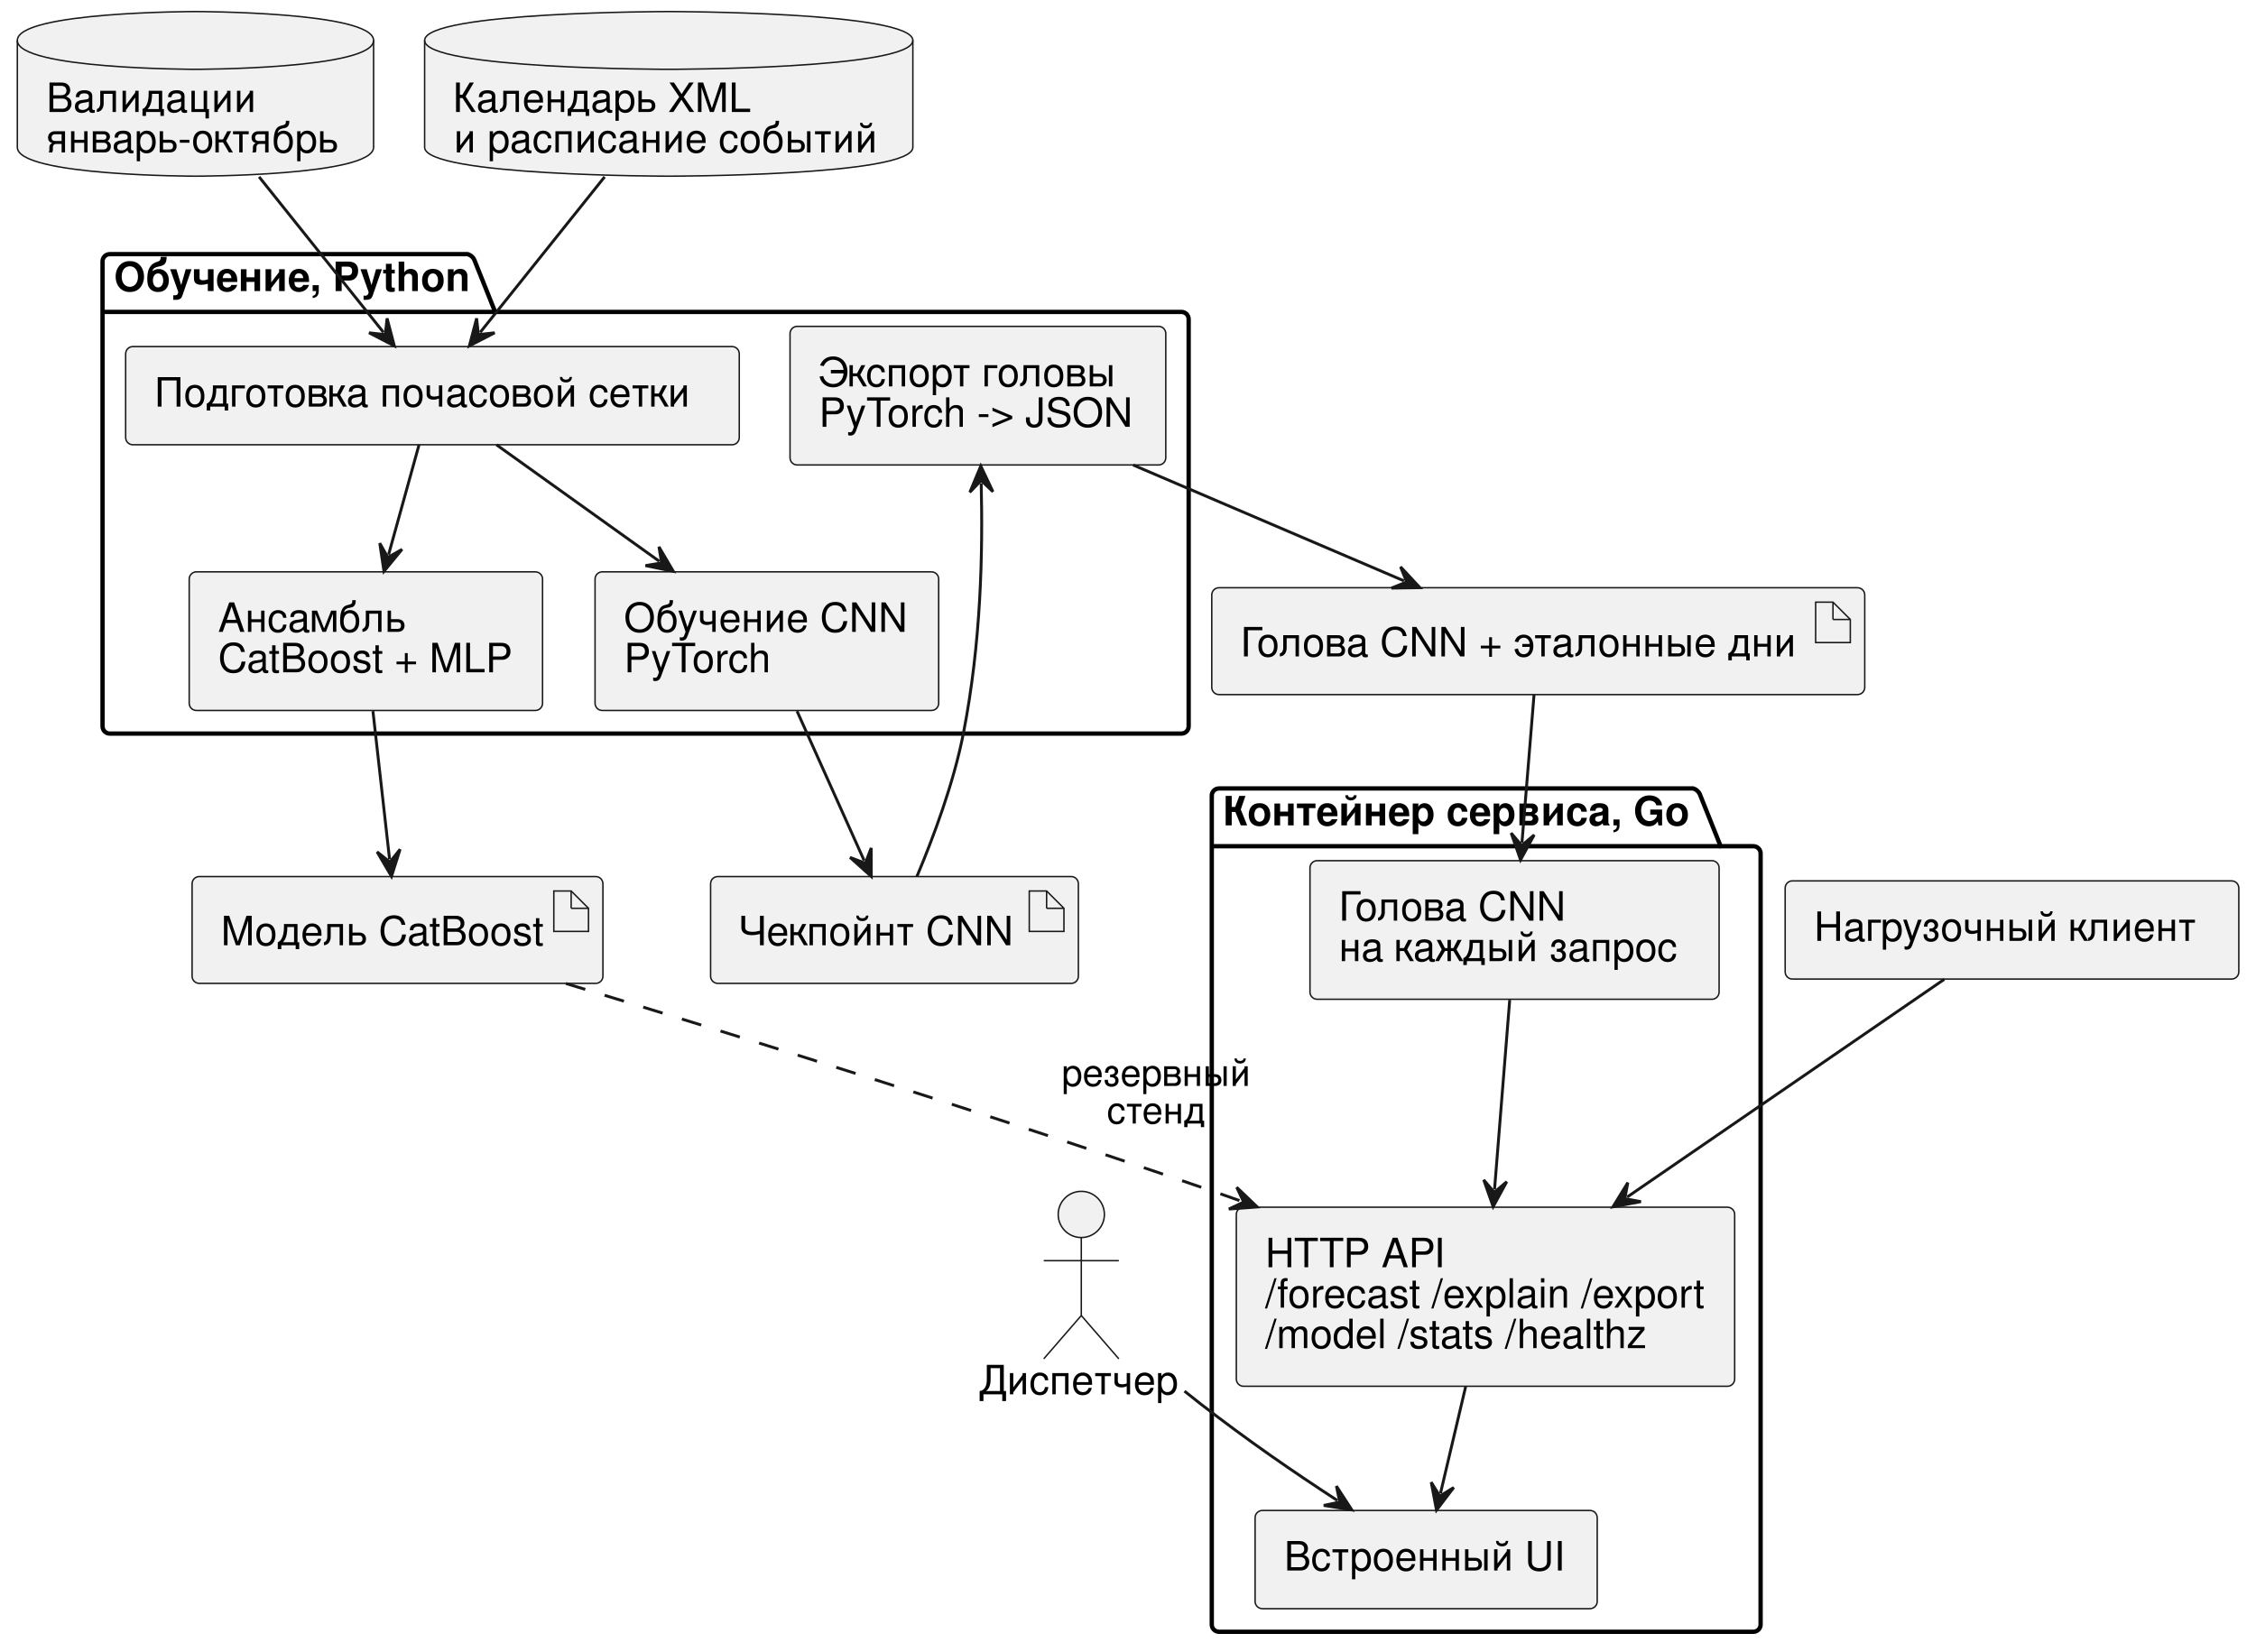
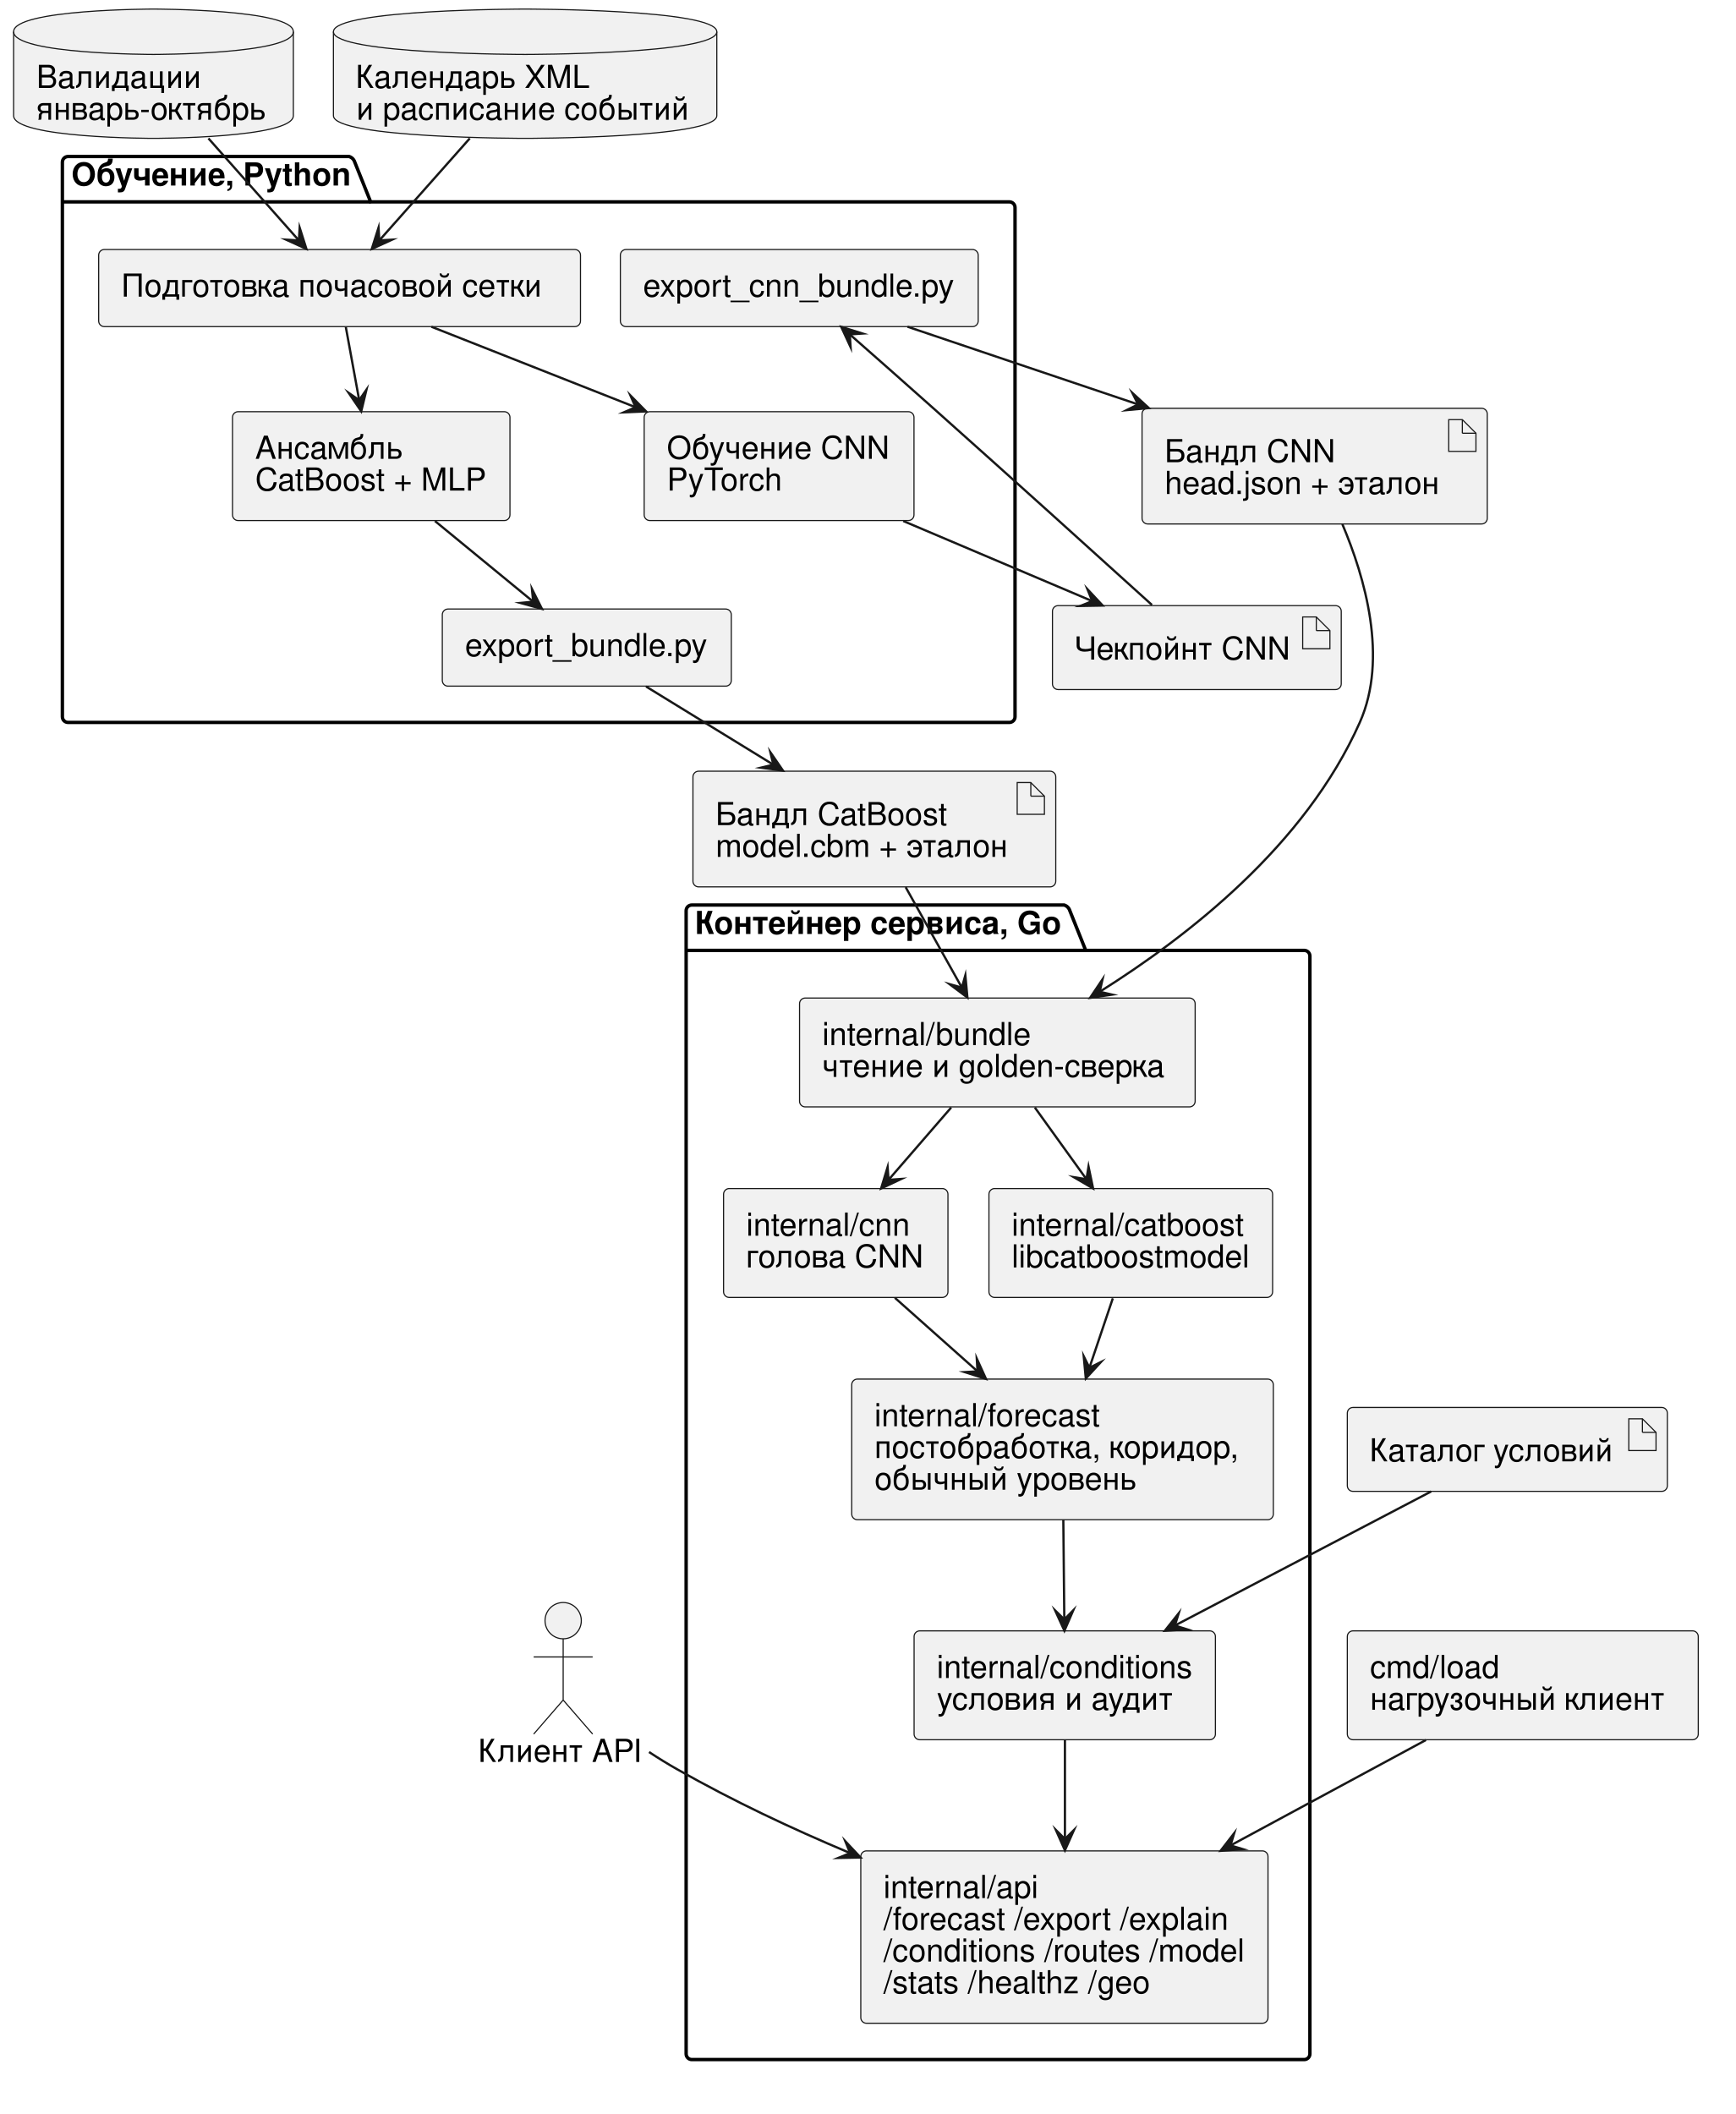
- <svg xmlns="http://www.w3.org/2000/svg" contentStyleType="text/css" height="572px" preserveAspectRatio="none" style="width:781px;height:572px;background:#FFFFFF;" version="1.1" viewBox="0 0 781 572" width="781px" zoomAndPan="magnify">
+ <svg xmlns="http://www.w3.org/2000/svg" version="1.1" data-diagram-type="DESCRIPTION" style="width:765px;height:932px;background:#FFFFFF;" width="765px" height="932px" viewBox="0 0 765 932" zoomAndPan="magnify" preserveAspectRatio="none" contentStyleType="text/css">
  <defs />
-   <g>
-     <g id="cluster_Обучение, Python">
-       <path d="M38,88 L161.91,88 A3.75,3.75 0 0 1 164.41,90.5 L171.41,108 L409,108 A2.5,2.5 0 0 1 411.5,110.5 L411.5,251.5 A2.5,2.5 0 0 1 409,254 L38,254 A2.5,2.5 0 0 1 35.5,251.5 L35.5,90.5 A2.5,2.5 0 0 1 38,88 " fill="none" style="stroke:#000000;stroke-width:1.5;" />
-       <line style="stroke:#000000;stroke-width:1.5;" x1="35.5" x2="171.41" y1="108" y2="108" />
-       <text fill="#000000" font-family="Helvetica" font-size="14" font-weight="bold" lengthAdjust="spacing" textLength="122.91" x="39.5" y="100.78">Обучение, Python</text>
-     </g>
-     <g id="cluster_Контейнер сервиса, Go">
-       <path d="M422,273 L586.16,273 A3.75,3.75 0 0 1 588.66,275.5 L595.66,293 L607,293 A2.5,2.5 0 0 1 609.5,295.5 L609.5,562.5 A2.5,2.5 0 0 1 607,565 L422,565 A2.5,2.5 0 0 1 419.5,562.5 L419.5,275.5 A2.5,2.5 0 0 1 422,273 " fill="none" style="stroke:#000000;stroke-width:1.5;" />
-       <line style="stroke:#000000;stroke-width:1.5;" x1="419.5" x2="595.66" y1="293" y2="293" />
-       <text fill="#000000" font-family="Helvetica" font-size="14" font-weight="bold" lengthAdjust="spacing" textLength="163.16" x="423.5" y="285.78">Контейнер сервиса, Go</text>
-     </g>
-     <g id="elem_user">
-       <ellipse cx="374.332" cy="420.5" fill="#F1F1F1" rx="8" ry="8" style="stroke:#181818;stroke-width:0.5;" />
-       <path d="M374.332,428.5 L374.332,455.5 M361.332,436.5 L387.332,436.5 M374.332,455.5 L361.332,470.5 M374.332,455.5 L387.332,470.5 " fill="none" style="stroke:#181818;stroke-width:0.5;" />
-       <text fill="#000000" font-family="Helvetica" font-size="14" lengthAdjust="spacing" textLength="70.663" x="339" y="482.78">Диспетчер</text>
-     </g>
-     <g id="elem_data">
-       <path d="M6,14 C6,4 67.666,4 67.666,4 C67.666,4 129.332,4 129.332,14 L129.332,51 C129.332,61 67.666,61 67.666,61 C67.666,61 6,61 6,51 L6,14 " fill="#F1F1F1" style="stroke:#181818;stroke-width:0.5;" />
-       <path d="M6,14 C6,24 67.666,24 67.666,24 C67.666,24 129.332,24 129.332,14 " fill="none" style="stroke:#181818;stroke-width:0.5;" />
-       <text fill="#000000" font-family="Helvetica" font-size="14" lengthAdjust="spacing" textLength="73.931" x="16" y="38.78">Валидации</text>
-       <text fill="#000000" font-family="Helvetica" font-size="14" lengthAdjust="spacing" textLength="103.332" x="16" y="52.78">январь-октябрь</text>
-     </g>
-     <g id="elem_cal">
-       <path d="M147,14 C147,4 231.512,4 231.512,4 C231.512,4 316.023,4 316.023,14 L316.023,51 C316.023,61 231.512,61 231.512,61 C231.512,61 147,61 147,51 L147,14 " fill="#F1F1F1" style="stroke:#181818;stroke-width:0.5;" />
-       <path d="M147,14 C147,24 231.512,24 231.512,24 C231.512,24 316.023,24 316.023,14 " fill="none" style="stroke:#181818;stroke-width:0.5;" />
-       <text fill="#000000" font-family="Helvetica" font-size="14" lengthAdjust="spacing" textLength="104.46" x="157" y="38.78">Календарь XML</text>
-       <text fill="#000000" font-family="Helvetica" font-size="14" lengthAdjust="spacing" textLength="149.023" x="157" y="52.78">и расписание событий</text>
-     </g>
-     <g id="elem_ckpt">
-       <rect fill="#F1F1F1" height="37" rx="2.5" ry="2.5" style="stroke:#181818;stroke-width:0.5;" width="127.323" x="246" y="303.5" />
-       <polygon fill="#F1F1F1" points="356.323,308.5,356.323,322.5,368.323,322.5,368.323,314.5,362.323,308.5,356.323,308.5" style="stroke:#181818;stroke-width:0.5;" />
-       <line style="stroke:#181818;stroke-width:0.5;" x1="362.323" x2="362.323" y1="308.5" y2="314.5" />
-       <line style="stroke:#181818;stroke-width:0.5;" x1="368.323" x2="362.323" y1="314.5" y2="314.5" />
-       <text fill="#000000" font-family="Helvetica" font-size="14" lengthAdjust="spacing" textLength="97.323" x="256" y="327.28">Чекпойнт CNN</text>
-     </g>
-     <g id="elem_head">
-       <rect fill="#F1F1F1" height="37" rx="2.5" ry="2.5" style="stroke:#181818;stroke-width:0.5;" width="226.055" x="419.5" y="203.5" />
-       <polygon fill="#F1F1F1" points="628.555,208.5,628.555,222.5,640.555,222.5,640.555,214.5,634.555,208.5,628.555,208.5" style="stroke:#181818;stroke-width:0.5;" />
-       <line style="stroke:#181818;stroke-width:0.5;" x1="634.555" x2="634.555" y1="208.5" y2="214.5" />
-       <line style="stroke:#181818;stroke-width:0.5;" x1="640.555" x2="634.555" y1="214.5" y2="214.5" />
-       <text fill="#000000" font-family="Helvetica" font-size="14" lengthAdjust="spacing" textLength="196.055" x="429.5" y="227.28">Голова CNN + эталонные дни</text>
-     </g>
-     <g id="elem_cbm">
-       <rect fill="#F1F1F1" height="37" rx="2.5" ry="2.5" style="stroke:#181818;stroke-width:0.5;" width="142.226" x="66.5" y="303.5" />
-       <polygon fill="#F1F1F1" points="191.726,308.5,191.726,322.5,203.726,322.5,203.726,314.5,197.726,308.5,191.726,308.5" style="stroke:#181818;stroke-width:0.5;" />
-       <line style="stroke:#181818;stroke-width:0.5;" x1="197.726" x2="197.726" y1="308.5" y2="314.5" />
-       <line style="stroke:#181818;stroke-width:0.5;" x1="203.726" x2="197.726" y1="314.5" y2="314.5" />
-       <text fill="#000000" font-family="Helvetica" font-size="14" lengthAdjust="spacing" textLength="112.226" x="76.5" y="327.28">Модель CatBoost</text>
-     </g>
-     <g id="elem_load">
-       <rect fill="#F1F1F1" height="34" rx="2.5" ry="2.5" style="stroke:#181818;stroke-width:0.5;" width="157.047" x="618" y="305" />
-       <text fill="#000000" font-family="Helvetica" font-size="14" lengthAdjust="spacing" textLength="137.047" x="628" y="325.78">Нагрузочный клиент</text>
-     </g>
-     <g id="elem_prep">
-       <rect fill="#F1F1F1" height="34" rx="2.5" ry="2.5" style="stroke:#181818;stroke-width:0.5;" width="212.425" x="43.5" y="120" />
-       <text fill="#000000" font-family="Helvetica" font-size="14" lengthAdjust="spacing" textLength="192.425" x="53.5" y="140.78">Подготовка почасовой сетки</text>
-     </g>
-     <g id="elem_train">
-       <rect fill="#F1F1F1" height="48" rx="2.5" ry="2.5" style="stroke:#181818;stroke-width:0.5;" width="118.957" x="206" y="198" />
-       <text fill="#000000" font-family="Helvetica" font-size="14" lengthAdjust="spacing" textLength="98.957" x="216" y="218.78">Обучение CNN</text>
-       <text fill="#000000" font-family="Helvetica" font-size="14" lengthAdjust="spacing" textLength="52.124" x="216" y="232.78">PyTorch</text>
-     </g>
-     <g id="elem_export">
-       <rect fill="#F1F1F1" height="48" rx="2.5" ry="2.5" style="stroke:#181818;stroke-width:0.5;" width="130.079" x="273.5" y="113" />
-       <text fill="#000000" font-family="Helvetica" font-size="14" lengthAdjust="spacing" textLength="106.06" x="283.5" y="133.78">Экспорт головы</text>
-       <text fill="#000000" font-family="Helvetica" font-size="14" lengthAdjust="spacing" textLength="110.079" x="283.5" y="147.78">PyTorch -&gt; JSON</text>
-     </g>
-     <g id="elem_ens">
-       <rect fill="#F1F1F1" height="48" rx="2.5" ry="2.5" style="stroke:#181818;stroke-width:0.5;" width="122.327" x="65.5" y="198" />
-       <text fill="#000000" font-family="Helvetica" font-size="14" lengthAdjust="spacing" textLength="64.21" x="75.5" y="218.78">Ансамбль</text>
-       <text fill="#000000" font-family="Helvetica" font-size="14" lengthAdjust="spacing" textLength="102.327" x="75.5" y="232.78">CatBoost + MLP</text>
-     </g>
-     <g id="elem_api">
-       <rect fill="#F1F1F1" height="62" rx="2.5" ry="2.5" style="stroke:#181818;stroke-width:0.5;" width="172.523" x="428" y="418" />
-       <text fill="#000000" font-family="Helvetica" font-size="14" lengthAdjust="spacing" textLength="63.007" x="438" y="438.78">HTTP API</text>
-       <text fill="#000000" font-family="Helvetica" font-size="14" lengthAdjust="spacing" textLength="152.523" x="438" y="452.78">/forecast /explain /export</text>
-       <text fill="#000000" font-family="Helvetica" font-size="14" lengthAdjust="spacing" textLength="132.289" x="438" y="466.78">/model /stats /healthz</text>
-     </g>
-     <g id="elem_cnnhead">
-       <rect fill="#F1F1F1" height="48" rx="2.5" ry="2.5" style="stroke:#181818;stroke-width:0.5;" width="141.632" x="453.5" y="298" />
-       <text fill="#000000" font-family="Helvetica" font-size="14" lengthAdjust="spacing" textLength="80.555" x="463.5" y="318.78">Голова CNN</text>
-       <text fill="#000000" font-family="Helvetica" font-size="14" lengthAdjust="spacing" textLength="121.632" x="463.5" y="332.78">на каждый запрос</text>
-     </g>
-     <g id="elem_ui">
-       <rect fill="#F1F1F1" height="34" rx="2.5" ry="2.5" style="stroke:#181818;stroke-width:0.5;" width="118.438" x="434.5" y="523" />
-       <text fill="#000000" font-family="Helvetica" font-size="14" lengthAdjust="spacing" textLength="98.438" x="444.5" y="543.78">Встроенный UI</text>
-     </g>
-     <polygon fill="#181818" points="136.505,119.757,134.007,110.23,133.382,115.853,127.76,115.228,136.505,119.757" style="stroke:#181818;stroke-width:1;" />
-     <path d="M89.69,61.238 C104.679,79.973 120.2,99.375 132.757,115.072 " fill="none" style="stroke:#181818;stroke-width:1;" />
-     <polygon fill="#181818" points="162.495,119.757,171.24,115.228,165.618,115.853,164.993,110.23,162.495,119.757" style="stroke:#181818;stroke-width:1;" />
-     <path d="M209.31,61.238 C194.321,79.973 178.8,99.375 166.243,115.072 " fill="none" style="stroke:#181818;stroke-width:1;" />
-     <polygon fill="#181818" points="233.11,197.825,228.119,189.335,229.044,194.915,223.464,195.841,233.11,197.825" style="stroke:#181818;stroke-width:1;" />
-     <path d="M171.866,154.003 C189.247,166.44 208.719,180.372 228.231,194.333 " fill="none" style="stroke:#181818;stroke-width:1;" />
-     <polygon fill="#181818" points="132.922,197.825,139.18,190.22,134.257,193.006,131.471,188.083,132.922,197.825" style="stroke:#181818;stroke-width:1;" />
-     <path d="M145.065,154.003 C141.619,166.44 138.393,178.081 134.524,192.043 " fill="none" style="stroke:#181818;stroke-width:1;" />
-     <polygon fill="#181818" points="301.625,303.46,301.588,293.611,299.577,298.899,294.29,296.888,301.625,303.46" style="stroke:#181818;stroke-width:1;" />
-     <path d="M275.927,246.225 C283.805,263.771 291.993,282.008 299.167,297.986 " fill="none" style="stroke:#181818;stroke-width:1;" />
-     <polygon fill="#181818" points="339.535,161.351,335.753,170.445,339.656,166.349,343.751,170.251,339.535,161.351" style="stroke:#181818;stroke-width:1;" />
-     <path d="M317.414,303.497 C323.012,290.213 330.102,271.339 333.5,254 C339.703,222.35 340.25,190.948 339.68,167.349 " fill="none" style="stroke:#181818;stroke-width:1;" />
-     <polygon fill="#181818" points="491.561,203.485,484.86,196.267,486.964,201.518,481.713,203.622,491.561,203.485" style="stroke:#181818;stroke-width:1;" />
-     <path d="M392.282,161.01 C423.68,174.443 457.155,188.765 486.045,201.125 " fill="none" style="stroke:#181818;stroke-width:1;" />
-     <polygon fill="#181818" points="526.399,297.735,531.118,289.09,526.806,292.751,523.145,288.439,526.399,297.735" style="stroke:#181818;stroke-width:1;" />
-     <path d="M531.07,240.52 C529.766,256.486 528.32,274.205 526.887,291.755 " fill="none" style="stroke:#181818;stroke-width:1;" />
-     <polygon fill="#181818" points="135.531,303.46,138.502,294.07,134.974,298.491,130.552,294.962,135.531,303.46" style="stroke:#181818;stroke-width:1;" />
-     <path d="M129.107,246.225 C131.076,263.771 133.069,281.519 134.862,297.498 " fill="none" style="stroke:#181818;stroke-width:1;" />
-     <polygon fill="#181818" points="435.251,417.914,428.136,411.104,430.546,416.222,425.429,418.632,435.251,417.914" style="stroke:#181818;stroke-width:1;" />
-     <path d="M195.913,340.531 C252.953,357.878 342.081,385.59 418.5,412 C423.968,413.89 423.948,413.849 429.606,415.884 " fill="none" style="stroke:#181818;stroke-width:1;stroke-dasharray:7.0,7.0;" />
-     <text fill="#000000" font-family="Helvetica" font-size="13" lengthAdjust="spacing" textLength="66.746" x="367.5" y="376.01">резервный</text>
-     <text fill="#000000" font-family="Helvetica" font-size="13" lengthAdjust="spacing" textLength="35.337" x="383.204" y="389.01">стенд</text>
-     <polygon fill="#181818" points="516.915,417.817,521.62,409.165,517.313,412.833,513.645,408.527,516.915,417.817" style="stroke:#181818;stroke-width:1;" />
-     <path d="M522.643,346.219 C521.027,366.411 519.154,389.823 517.393,411.836 " fill="none" style="stroke:#181818;stroke-width:1;" />
-     <polygon fill="#181818" points="497.3,522.896,503.26,515.055,498.448,518.029,495.474,513.218,497.3,522.896" style="stroke:#181818;stroke-width:1;" />
-     <path d="M507.39,480.131 C504.011,494.453 501.485,505.16 498.678,517.056 " fill="none" style="stroke:#181818;stroke-width:1;" />
-     <polygon fill="#181818" points="468.002,522.821,462.65,514.553,463.814,520.089,458.279,521.253,468.002,522.821" style="stroke:#181818;stroke-width:1;" />
-     <path d="M410.057,481.682 C411.881,483.161 413.702,484.608 415.5,486 C432.46,499.127 447.463,509.42 462.977,519.542 " fill="none" style="stroke:#181818;stroke-width:1;" />
-     <polygon fill="#181818" points="558.375,417.866,568.058,416.068,562.496,415.035,563.529,409.474,558.375,417.866" style="stroke:#181818;stroke-width:1;" />
-     <path d="M673.079,339.086 C644.181,358.933 599.399,389.69 563.321,414.469 " fill="none" style="stroke:#181818;stroke-width:1;" />
+   <g font-family="sans-serif" lengthAdjust="spacing">
+     <g class="cluster" data-qualified-name="......... Python" id="ent0002" data-source-line="6">
+       <path d="M30,69 L153.91,69 A3.75,3.75 0 0 1 156.41,71.5 L163.41,89 L445,89 A2.5,2.5 0 0 1 447.5,91.5 L447.5,316 A2.5,2.5 0 0 1 445,318.5 L30,318.5 A2.5,2.5 0 0 1 27.5,316 L27.5,71.5 A2.5,2.5 0 0 1 30,69" style="stroke:#000;stroke-width:1.5;" fill="none" />
+       <line x1="27.5" y1="89" x2="163.41" y2="89" style="stroke:#000;stroke-width:1.5;" />
+       <text x="31.5" y="81.78" fill="#000" font-size="14" textLength="122.91" font-weight="700" font-family="Helvetica">Обучение, Python</text>
+     </g>
+     <g class="cluster" data-qualified-name="......... ........ Go" id="ent0014" data-source-line="19">
+       <path d="M305,399 L469.16,399 A3.75,3.75 0 0 1 471.66,401.5 L478.66,419 L575,419 A2.5,2.5 0 0 1 577.5,421.5 L577.5,905.5 A2.5,2.5 0 0 1 575,908 L305,908 A2.5,2.5 0 0 1 302.5,905.5 L302.5,401.5 A2.5,2.5 0 0 1 305,399" style="stroke:#000;stroke-width:1.5;" fill="none" />
+       <line x1="302.5" y1="419" x2="478.66" y2="419" style="stroke:#000;stroke-width:1.5;" />
+       <text x="306.5" y="411.78" fill="#000" font-size="14" textLength="163.16" font-weight="700" font-family="Helvetica">Контейнер сервиса, Go</text>
+     </g>
+     <g class="entity" data-qualified-name="user" id="ent0001" data-source-line="5">
+       <ellipse cx="248.287" cy="714.5" rx="8" ry="8" fill="#F1F1F1" style="stroke:#181818;stroke-width:0.5;" />
+       <path d="M248.287,722.5 L248.287,749.5 M235.287,730.5 L261.287,730.5 M248.287,749.5 L235.287,764.5 M248.287,749.5 L261.287,764.5" style="stroke:#181818;stroke-width:0.5;" fill="none" />
+       <text x="211" y="776.78" fill="#000" font-size="14" textLength="74.573" font-family="Helvetica">Клиент API</text>
+     </g>
+     <g class="entity" data-qualified-name="data" id="ent0008" data-source-line="13">
+       <path d="M6,14 C6,4 67.666,4 67.666,4 C67.666,4 129.332,4 129.332,14 L129.332,51 C129.332,61 67.666,61 67.666,61 C67.666,61 6,61 6,51 L6,14" style="stroke:#181818;stroke-width:0.5;" fill="#F1F1F1" />
+       <path d="M6,14 C6,24 67.666,24 67.666,24 C67.666,24 129.332,24 129.332,14" style="stroke:#181818;stroke-width:0.5;" fill="none" />
+       <text x="16" y="38.78" fill="#000" font-size="14" textLength="73.931" font-family="Helvetica">Валидации</text>
+       <text x="16" y="52.78" fill="#000" font-size="14" textLength="103.332" font-family="Helvetica">январь-октябрь</text>
+     </g>
+     <g class="entity" data-qualified-name="cal" id="ent0009" data-source-line="14">
+       <path d="M147,14 C147,4 231.512,4 231.512,4 C231.512,4 316.023,4 316.023,14 L316.023,51 C316.023,61 231.512,61 231.512,61 C231.512,61 147,61 147,51 L147,14" style="stroke:#181818;stroke-width:0.5;" fill="#F1F1F1" />
+       <path d="M147,14 C147,24 231.512,24 231.512,24 C231.512,24 316.023,24 316.023,14" style="stroke:#181818;stroke-width:0.5;" fill="none" />
+       <text x="157" y="38.78" fill="#000" font-size="14" textLength="104.46" font-family="Helvetica">Календарь XML</text>
+       <text x="157" y="52.78" fill="#000" font-size="14" textLength="149.023" font-family="Helvetica">и расписание событий</text>
+     </g>
+     <g class="entity" data-qualified-name="ckpt" id="ent0010" data-source-line="15">
+       <rect x="464" y="267" width="127.323" height="37" fill="#F1F1F1" style="stroke:#181818;stroke-width:0.5;" rx="2.5" ry="2.5" />
+       <polygon points="574.323,272,574.323,286,586.323,286,586.323,278,580.323,272,574.323,272" fill="#F1F1F1" style="stroke:#181818;stroke-width:0.5;stroke-linejoin:miter;stroke-miterlimit:10;" />
+       <line x1="580.323" y1="272" x2="580.323" y2="278" style="stroke:#181818;stroke-width:0.5;" />
+       <line x1="586.323" y1="278" x2="580.323" y2="278" style="stroke:#181818;stroke-width:0.5;" />
+       <text x="474" y="290.78" fill="#000" font-size="14" textLength="97.323" font-family="Helvetica">Чекпойнт CNN</text>
+     </g>
+     <g class="entity" data-qualified-name="bcnn" id="ent0011" data-source-line="16">
+       <rect x="503.5" y="180" width="152.206" height="51" fill="#F1F1F1" style="stroke:#181818;stroke-width:0.5;" rx="2.5" ry="2.5" />
+       <polygon points="638.706,185,638.706,199,650.706,199,650.706,191,644.706,185,638.706,185" fill="#F1F1F1" style="stroke:#181818;stroke-width:0.5;stroke-linejoin:miter;stroke-miterlimit:10;" />
+       <line x1="644.706" y1="185" x2="644.706" y2="191" style="stroke:#181818;stroke-width:0.5;" />
+       <line x1="650.706" y1="191" x2="644.706" y2="191" style="stroke:#181818;stroke-width:0.5;" />
+       <text x="513.5" y="203.78" fill="#000" font-size="14" textLength="75.585" font-family="Helvetica">Бандл CNN</text>
+       <text x="513.5" y="217.78" fill="#000" font-size="14" textLength="122.206" font-family="Helvetica">head.json + эталон</text>
+     </g>
+     <g class="entity" data-qualified-name="bcb" id="ent0012" data-source-line="17">
+       <rect x="305.5" y="340" width="159.958" height="51" fill="#F1F1F1" style="stroke:#181818;stroke-width:0.5;" rx="2.5" ry="2.5" />
+       <polygon points="448.458,345,448.458,359,460.458,359,460.458,351,454.458,345,448.458,345" fill="#F1F1F1" style="stroke:#181818;stroke-width:0.5;stroke-linejoin:miter;stroke-miterlimit:10;" />
+       <line x1="454.458" y1="345" x2="454.458" y2="351" style="stroke:#181818;stroke-width:0.5;" />
+       <line x1="460.458" y1="351" x2="454.458" y2="351" style="stroke:#181818;stroke-width:0.5;" />
+       <text x="315.5" y="363.78" fill="#000" font-size="14" textLength="102.84" font-family="Helvetica">Бандл CatBoost</text>
+       <text x="315.5" y="377.78" fill="#000" font-size="14" textLength="129.958" font-family="Helvetica">model.cbm + эталон</text>
+     </g>
+     <g class="entity" data-qualified-name="cond" id="ent0013" data-source-line="18">
+       <rect x="594" y="620.5" width="141.098" height="37" fill="#F1F1F1" style="stroke:#181818;stroke-width:0.5;" rx="2.5" ry="2.5" />
+       <polygon points="718.098,625.5,718.098,639.5,730.098,639.5,730.098,631.5,724.098,625.5,718.098,625.5" fill="#F1F1F1" style="stroke:#181818;stroke-width:0.5;stroke-linejoin:miter;stroke-miterlimit:10;" />
+       <line x1="724.098" y1="625.5" x2="724.098" y2="631.5" style="stroke:#181818;stroke-width:0.5;" />
+       <line x1="730.098" y1="631.5" x2="724.098" y2="631.5" style="stroke:#181818;stroke-width:0.5;" />
+       <text x="604" y="644.28" fill="#000" font-size="14" textLength="111.098" font-family="Helvetica">Каталог условий</text>
+     </g>
+     <g class="entity" data-qualified-name="load" id="ent0021" data-source-line="27">
+       <rect x="594" y="719" width="154.723" height="48" fill="#F1F1F1" style="stroke:#181818;stroke-width:0.5;" rx="2.5" ry="2.5" />
+       <text x="604" y="739.78" fill="#000" font-size="14" textLength="56.807" font-family="Helvetica">cmd/load</text>
+       <text x="604" y="753.78" fill="#000" font-size="14" textLength="134.723" font-family="Helvetica">нагрузочный клиент</text>
+     </g>
+     <g class="entity" data-qualified-name="......... Python.prep" id="ent0003" data-source-line="7">
+       <rect x="43.5" y="110" width="212.425" height="34" fill="#F1F1F1" style="stroke:#181818;stroke-width:0.5;" rx="2.5" ry="2.5" />
+       <text x="53.5" y="130.78" fill="#000" font-size="14" textLength="192.425" font-family="Helvetica">Подготовка почасовой сетки</text>
+     </g>
+     <g class="entity" data-qualified-name="......... Python.train" id="ent0004" data-source-line="8">
+       <rect x="284" y="181.5" width="118.957" height="48" fill="#F1F1F1" style="stroke:#181818;stroke-width:0.5;" rx="2.5" ry="2.5" />
+       <text x="294" y="202.28" fill="#000" font-size="14" textLength="98.957" font-family="Helvetica">Обучение CNN</text>
+       <text x="294" y="216.28" fill="#000" font-size="14" textLength="52.124" font-family="Helvetica">PyTorch</text>
+     </g>
+     <g class="entity" data-qualified-name="......... Python.ens" id="ent0005" data-source-line="9">
+       <rect x="102.5" y="181.5" width="122.327" height="48" fill="#F1F1F1" style="stroke:#181818;stroke-width:0.5;" rx="2.5" ry="2.5" />
+       <text x="112.5" y="202.28" fill="#000" font-size="14" textLength="64.21" font-family="Helvetica">Ансамбль</text>
+       <text x="112.5" y="216.28" fill="#000" font-size="14" textLength="102.327" font-family="Helvetica">CatBoost + MLP</text>
+     </g>
+     <g class="entity" data-qualified-name="......... Python.excnn" id="ent0006" data-source-line="10">
+       <rect x="273.5" y="110" width="157.771" height="34" fill="#F1F1F1" style="stroke:#181818;stroke-width:0.5;" rx="2.5" ry="2.5" />
+       <text x="283.5" y="130.78" fill="#000" font-size="14" textLength="137.771" font-family="Helvetica">export_cnn_bundle.py</text>
+     </g>
+     <g class="entity" data-qualified-name="......... Python.excb" id="ent0007" data-source-line="11">
+       <rect x="195" y="268.5" width="127.413" height="34" fill="#F1F1F1" style="stroke:#181818;stroke-width:0.5;" rx="2.5" ry="2.5" />
+       <text x="205" y="289.28" fill="#000" font-size="14" textLength="107.413" font-family="Helvetica">export_bundle.py</text>
+     </g>
+     <g class="entity" data-qualified-name="......... ........ Go.bundle" id="ent0015" data-source-line="20">
+       <rect x="352.5" y="440" width="174.41" height="48" fill="#F1F1F1" style="stroke:#181818;stroke-width:0.5;" rx="2.5" ry="2.5" />
+       <text x="362.5" y="460.78" fill="#000" font-size="14" textLength="91.848" font-family="Helvetica">internal/bundle</text>
+       <text x="362.5" y="474.78" fill="#000" font-size="14" textLength="154.41" font-family="Helvetica">чтение и golden-сверка</text>
+     </g>
+     <g class="entity" data-qualified-name="......... ........ Go.cnn" id="ent0016" data-source-line="21">
+       <rect x="319" y="524" width="98.928" height="48" fill="#F1F1F1" style="stroke:#181818;stroke-width:0.5;" rx="2.5" ry="2.5" />
+       <text x="329" y="544.78" fill="#000" font-size="14" textLength="72.379" font-family="Helvetica">internal/cnn</text>
+       <text x="329" y="558.78" fill="#000" font-size="14" textLength="78.928" font-family="Helvetica">голова CNN</text>
+     </g>
+     <g class="entity" data-qualified-name="......... ........ Go.cb" id="ent0017" data-source-line="22">
+       <rect x="436" y="524" width="125.062" height="48" fill="#F1F1F1" style="stroke:#181818;stroke-width:0.5;" rx="2.5" ry="2.5" />
+       <text x="446" y="544.78" fill="#000" font-size="14" textLength="102.73" font-family="Helvetica">internal/catboost</text>
+       <text x="446" y="558.78" fill="#000" font-size="14" textLength="105.062" font-family="Helvetica">libcatboostmodel</text>
+     </g>
+     <g class="entity" data-qualified-name="......... ........ Go.fc" id="ent0018" data-source-line="23">
+       <rect x="375.5" y="608" width="185.881" height="62" fill="#F1F1F1" style="stroke:#181818;stroke-width:0.5;" rx="2.5" ry="2.5" />
+       <text x="385.5" y="628.78" fill="#000" font-size="14" textLength="99.606" font-family="Helvetica">internal/forecast</text>
+       <text x="385.5" y="642.78" fill="#000" font-size="14" textLength="165.881" font-family="Helvetica">постобработка, коридор,</text>
+       <text x="385.5" y="656.78" fill="#000" font-size="14" textLength="115.979" font-family="Helvetica">обычный уровень</text>
+     </g>
+     <g class="entity" data-qualified-name="......... ........ Go.cn" id="ent0019" data-source-line="24">
+       <rect x="403" y="719" width="132.848" height="48" fill="#F1F1F1" style="stroke:#181818;stroke-width:0.5;" rx="2.5" ry="2.5" />
+       <text x="413" y="739.78" fill="#000" font-size="14" textLength="112.848" font-family="Helvetica">internal/conditions</text>
+       <text x="413" y="753.78" fill="#000" font-size="14" textLength="107.864" font-family="Helvetica">условия и аудит</text>
+     </g>
+     <g class="entity" data-qualified-name="......... ........ Go.api" id="ent0020" data-source-line="25">
+       <rect x="379.5" y="816" width="179.53" height="76" fill="#F1F1F1" style="stroke:#181818;stroke-width:0.5;" rx="2.5" ry="2.5" />
+       <text x="389.5" y="836.78" fill="#000" font-size="14" textLength="68.489" font-family="Helvetica">internal/api</text>
+       <text x="389.5" y="850.78" fill="#000" font-size="14" textLength="152.523" font-family="Helvetica">/forecast /export /explain</text>
+       <text x="389.5" y="864.78" fill="#000" font-size="14" textLength="159.53" font-family="Helvetica">/conditions /routes /model</text>
+       <text x="389.5" y="878.78" fill="#000" font-size="14" textLength="117.517" font-family="Helvetica">/stats /healthz /geo</text>
+     </g>
+     <g class="link" data-entity-1="ent0008" data-entity-2="ent0003" id="lnk22" data-link-type="dependency">
+       <polygon points="135.09,109.745,132.113,100.356,131.773,106.003,126.126,105.663,135.09,109.745" fill="#181818" style="stroke:#181818;stroke-width:1;stroke-linejoin:miter;stroke-miterlimit:10;" />
+       <path d="M91.881,61.003 C105.949,76.873 119.843,92.546 131.773,106.003" style="stroke:#181818;stroke-width:1;" fill="none" />
+     </g>
+     <g class="link" data-entity-1="ent0009" data-entity-2="ent0003" id="lnk23" data-link-type="dependency">
+       <polygon points="163.91,109.745,172.874,105.663,167.227,106.003,166.887,100.356,163.91,109.745" fill="#181818" style="stroke:#181818;stroke-width:1;stroke-linejoin:miter;stroke-miterlimit:10;" />
+       <path d="M207.119,61.003 C193.051,76.873 179.157,92.546 167.227,106.003" style="stroke:#181818;stroke-width:1;" fill="none" />
+     </g>
+     <g class="link" data-entity-1="ent0003" data-entity-2="ent0004" id="lnk24" data-link-type="dependency">
+       <polygon points="284.848,181.372,277.943,174.349,280.197,179.538,275.009,181.792,284.848,181.372" fill="#181818" style="stroke:#181818;stroke-width:1;stroke-linejoin:miter;stroke-miterlimit:10;" />
+       <path d="M190.169,144.037 C217.612,154.859 249.611,167.477 280.197,179.538" style="stroke:#181818;stroke-width:1;" fill="none" />
+     </g>
+     <g class="link" data-entity-1="ent0003" data-entity-2="ent0005" id="lnk25" data-link-type="dependency">
+       <polygon points="159.26,181.333,161.575,171.76,158.36,176.415,153.706,173.2,159.26,181.333" fill="#181818" style="stroke:#181818;stroke-width:1;stroke-linejoin:miter;stroke-miterlimit:10;" />
+       <path d="M152.469,144.224 C154.444,155.013 156.167,164.431 158.36,176.415" style="stroke:#181818;stroke-width:1;" fill="none" />
+     </g>
+     <g class="link" data-entity-1="ent0004" data-entity-2="ent0010" id="lnk26" data-link-type="dependency">
+       <polygon points="486.155,266.973,479.43,259.778,481.551,265.022,476.307,267.143,486.155,266.973" fill="#181818" style="stroke:#181818;stroke-width:1;stroke-linejoin:miter;stroke-miterlimit:10;" />
+       <path d="M398.208,229.691 C426.386,241.637 455.58,254.012 481.551,265.022" style="stroke:#181818;stroke-width:1;" fill="none" />
+     </g>
+     <g class="link" data-entity-1="ent0010" data-entity-2="ent0006" id="lnk27" data-link-type="dependency">
+       <polygon points="370.883,144.111,375.005,153.055,374.64,147.41,380.285,147.045,370.883,144.111" fill="#181818" style="stroke:#181818;stroke-width:1;stroke-linejoin:miter;stroke-miterlimit:10;" />
+       <path d="M507.855,266.684 C484.831,245.832 445.499,210.295 411.5,180 C397.942,167.919 386.304,157.655 374.64,147.41" style="stroke:#181818;stroke-width:1;" fill="none" />
+     </g>
+     <g class="link" data-entity-1="ent0006" data-entity-2="ent0011" id="lnk28" data-link-type="dependency">
+       <polygon points="506.491,179.896,499.24,173.231,501.753,178.299,496.685,180.812,506.491,179.896" fill="#181818" style="stroke:#181818;stroke-width:1;stroke-linejoin:miter;stroke-miterlimit:10;" />
+       <path d="M400.087,144.037 C430.898,154.421 466.889,166.55 501.753,178.299" style="stroke:#181818;stroke-width:1;" fill="none" />
+     </g>
+     <g class="link" data-entity-1="ent0005" data-entity-2="ent0007" id="lnk29" data-link-type="dependency">
+       <polygon points="238.943,268.443,234.525,259.64,235.078,265.27,229.449,265.823,238.943,268.443" fill="#181818" style="stroke:#181818;stroke-width:1;stroke-linejoin:miter;stroke-miterlimit:10;" />
+       <path d="M191.746,229.691 C206.951,242.175 221.46,254.088 235.078,265.27" style="stroke:#181818;stroke-width:1;" fill="none" />
+     </g>
+     <g class="link" data-entity-1="ent0007" data-entity-2="ent0012" id="lnk30" data-link-type="dependency">
+       <polygon points="345.207,339.753,339.632,331.635,340.947,337.137,335.445,338.452,345.207,339.753" fill="#181818" style="stroke:#181818;stroke-width:1;stroke-linejoin:miter;stroke-miterlimit:10;" />
+       <path d="M284.814,302.662 C302.252,313.371 321.204,325.011 340.947,337.137" style="stroke:#181818;stroke-width:1;" fill="none" />
+     </g>
+     <g class="link" data-entity-1="ent0011" data-entity-2="ent0015" id="lnk31" data-link-type="dependency">
+       <polygon points="480.598,439.908,490.345,438.502,484.83,437.246,486.085,431.73,480.598,439.908" fill="#181818" style="stroke:#181818;stroke-width:1;stroke-linejoin:miter;stroke-miterlimit:10;" />
+       <path d="M591.809,231.08 C601.717,254.457 612.092,290.161 599.5,318.5 C575.335,372.886 523.698,412.794 484.83,437.246" style="stroke:#181818;stroke-width:1;" fill="none" />
+     </g>
+     <g class="link" data-entity-1="ent0012" data-entity-2="ent0015" id="lnk32" data-link-type="dependency">
+       <polygon points="426.502,439.773,425.598,429.965,424.061,435.409,418.617,433.872,426.502,439.773" fill="#181818" style="stroke:#181818;stroke-width:1;stroke-linejoin:miter;stroke-miterlimit:10;" />
+       <path d="M399.266,391.101 C407.641,406.066 415.83,420.701 424.061,435.409" style="stroke:#181818;stroke-width:1;" fill="none" />
+     </g>
+     <g class="link" data-entity-1="ent0013" data-entity-2="ent0019" id="lnk33" data-link-type="dependency">
+       <polygon points="513.541,718.963,523.37,718.336,517.972,716.646,519.662,711.247,513.541,718.963" fill="#181818" style="stroke:#181818;stroke-width:1;stroke-linejoin:miter;stroke-miterlimit:10;" />
+       <path d="M630.978,657.534 C598.528,674.508 553.58,698.02 517.972,716.646" style="stroke:#181818;stroke-width:1;" fill="none" />
+     </g>
+     <g class="link" data-entity-1="ent0015" data-entity-2="ent0016" id="lnk34" data-link-type="dependency">
+       <polygon points="388.46,523.947,397.376,519.761,391.733,520.167,391.328,514.525,388.46,523.947" fill="#181818" style="stroke:#181818;stroke-width:1;stroke-linejoin:miter;stroke-miterlimit:10;" />
+       <path d="M419.344,488.279 C409.669,499.453 401.383,509.022 391.733,520.167" style="stroke:#181818;stroke-width:1;" fill="none" />
+     </g>
+     <g class="link" data-entity-1="ent0015" data-entity-2="ent0017" id="lnk35" data-link-type="dependency">
+       <polygon points="481.913,523.947,479.904,514.305,478.993,519.888,473.41,518.978,481.913,523.947" fill="#181818" style="stroke:#181818;stroke-width:1;stroke-linejoin:miter;stroke-miterlimit:10;" />
+       <path d="M456.249,488.279 C464.289,499.453 470.974,508.744 478.993,519.888" style="stroke:#181818;stroke-width:1;" fill="none" />
+     </g>
+     <g class="link" data-entity-1="ent0016" data-entity-2="ent0018" id="lnk36" data-link-type="dependency">
+       <polygon points="434.699,607.917,430.635,598.946,430.964,604.593,425.317,604.922,434.699,607.917" fill="#181818" style="stroke:#181818;stroke-width:1;stroke-linejoin:miter;stroke-miterlimit:10;" />
+       <path d="M394.513,572.151 C406.781,583.07 417.84,592.912 430.964,604.593" style="stroke:#181818;stroke-width:1;" fill="none" />
+     </g>
+     <g class="link" data-entity-1="ent0017" data-entity-2="ent0018" id="lnk37" data-link-type="dependency">
+       <polygon points="478.702,607.733,485.368,600.482,480.3,602.995,477.787,597.927,478.702,607.733" fill="#181818" style="stroke:#181818;stroke-width:1;stroke-linejoin:miter;stroke-miterlimit:10;" />
+       <path d="M490.618,572.384 C486.972,583.199 484.193,591.443 480.3,602.995" style="stroke:#181818;stroke-width:1;" fill="none" />
+     </g>
+     <g class="link" data-entity-1="ent0018" data-entity-2="ent0019" id="lnk38" data-link-type="dependency">
+       <polygon points="469.274,718.958,473.186,709.919,469.225,713.958,465.186,709.998,469.274,718.958" fill="#181818" style="stroke:#181818;stroke-width:1;stroke-linejoin:miter;stroke-miterlimit:10;" />
+       <path d="M468.795,670.052 C468.948,685.683 469.083,699.492 469.225,713.958" style="stroke:#181818;stroke-width:1;" fill="none" />
+     </g>
+     <g class="link" data-entity-1="ent0019" data-entity-2="ent0020" id="lnk39" data-link-type="dependency">
+       <polygon points="469.5,815.765,473.5,806.765,469.5,810.765,465.5,806.765,469.5,815.765" fill="#181818" style="stroke:#181818;stroke-width:1;stroke-linejoin:miter;stroke-miterlimit:10;" />
+       <path d="M469.5,767.116 C469.5,781.239 469.5,794.628 469.5,810.765" style="stroke:#181818;stroke-width:1;" fill="none" />
+     </g>
+     <g class="link" data-entity-1="ent0001" data-entity-2="ent0020" id="lnk40" data-link-type="dependency">
+       <polygon points="379.401,818.92,372.663,811.736,374.794,816.977,369.554,819.108,379.401,818.92" fill="#181818" style="stroke:#181818;stroke-width:1;stroke-linejoin:miter;stroke-miterlimit:10;" />
+       <path d="M286.144,772.416 C290.234,775.106 294.401,777.687 298.5,780 C323.942,794.357 348.159,805.743 374.794,816.977" style="stroke:#181818;stroke-width:1;" fill="none" />
+     </g>
+     <g class="link" data-entity-1="ent0021" data-entity-2="ent0020" id="lnk41" data-link-type="dependency">
+       <polygon points="538.108,815.979,547.928,815.225,542.508,813.604,544.129,808.185,538.108,815.979" fill="#181818" style="stroke:#181818;stroke-width:1;stroke-linejoin:miter;stroke-miterlimit:10;" />
+       <path d="M628.661,767.116 C602.372,781.302 572.508,797.416 542.508,813.604" style="stroke:#181818;stroke-width:1;" fill="none" />
+     </g>
  </g>
</svg>
